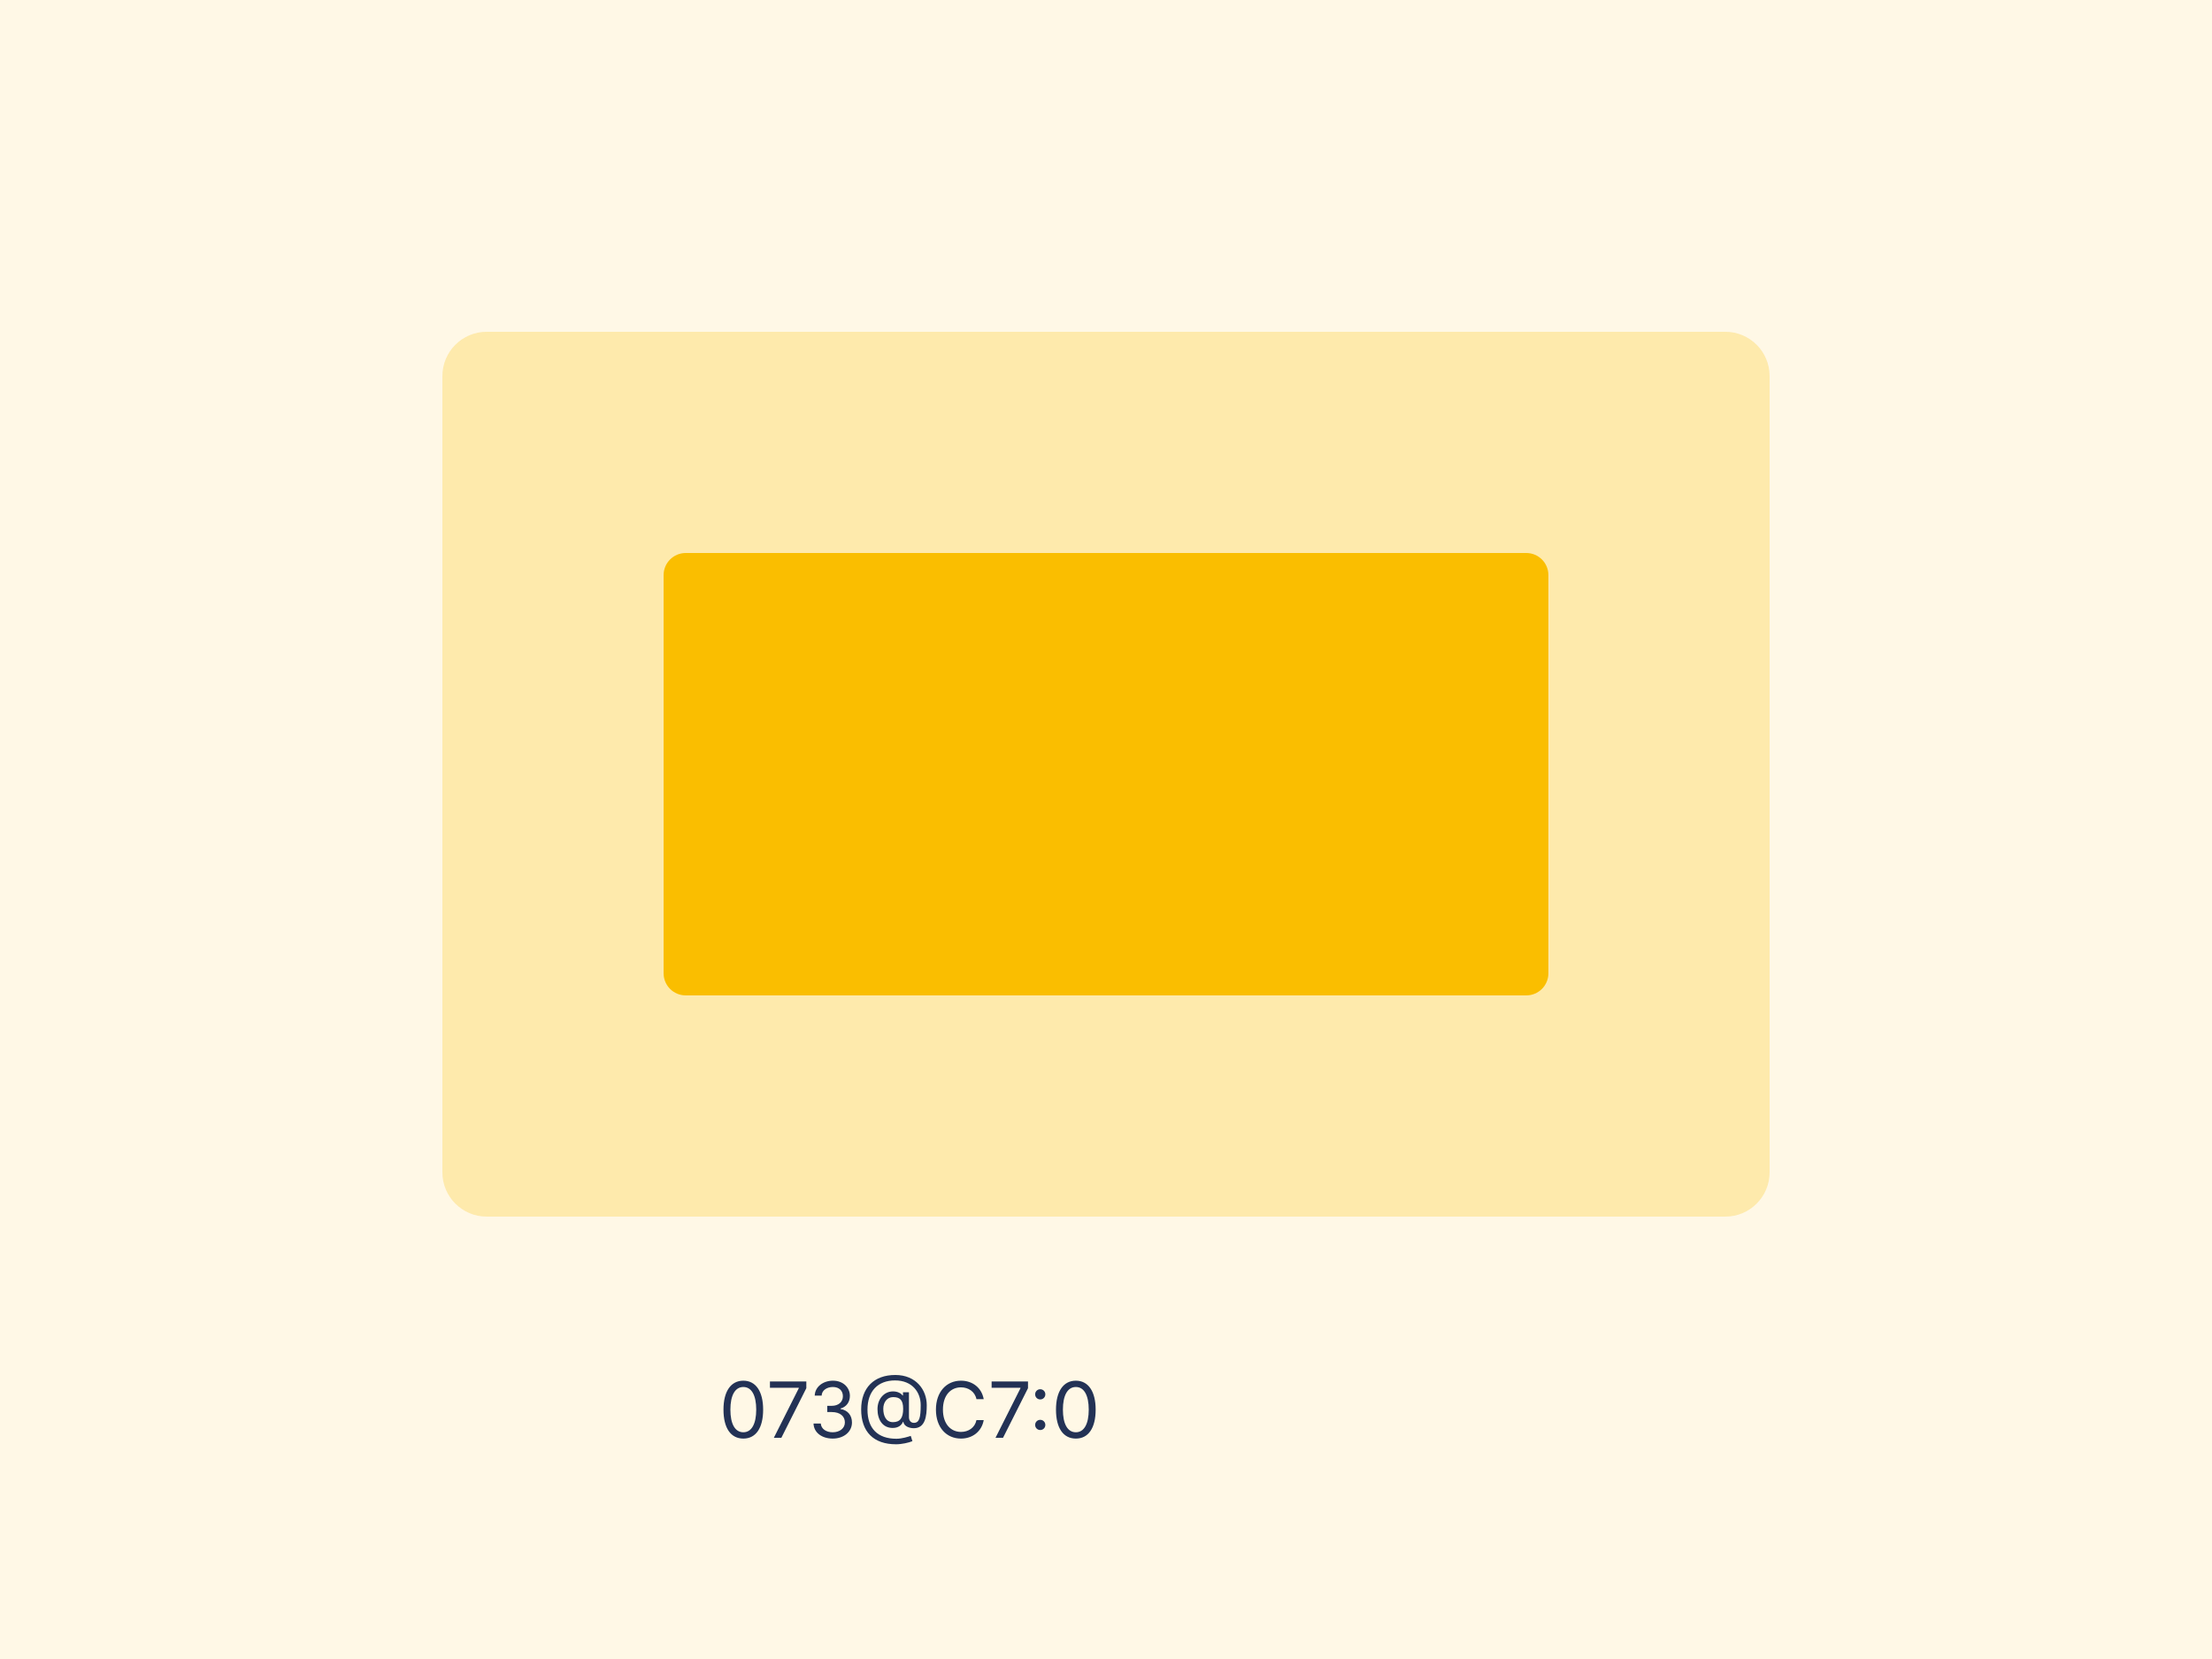
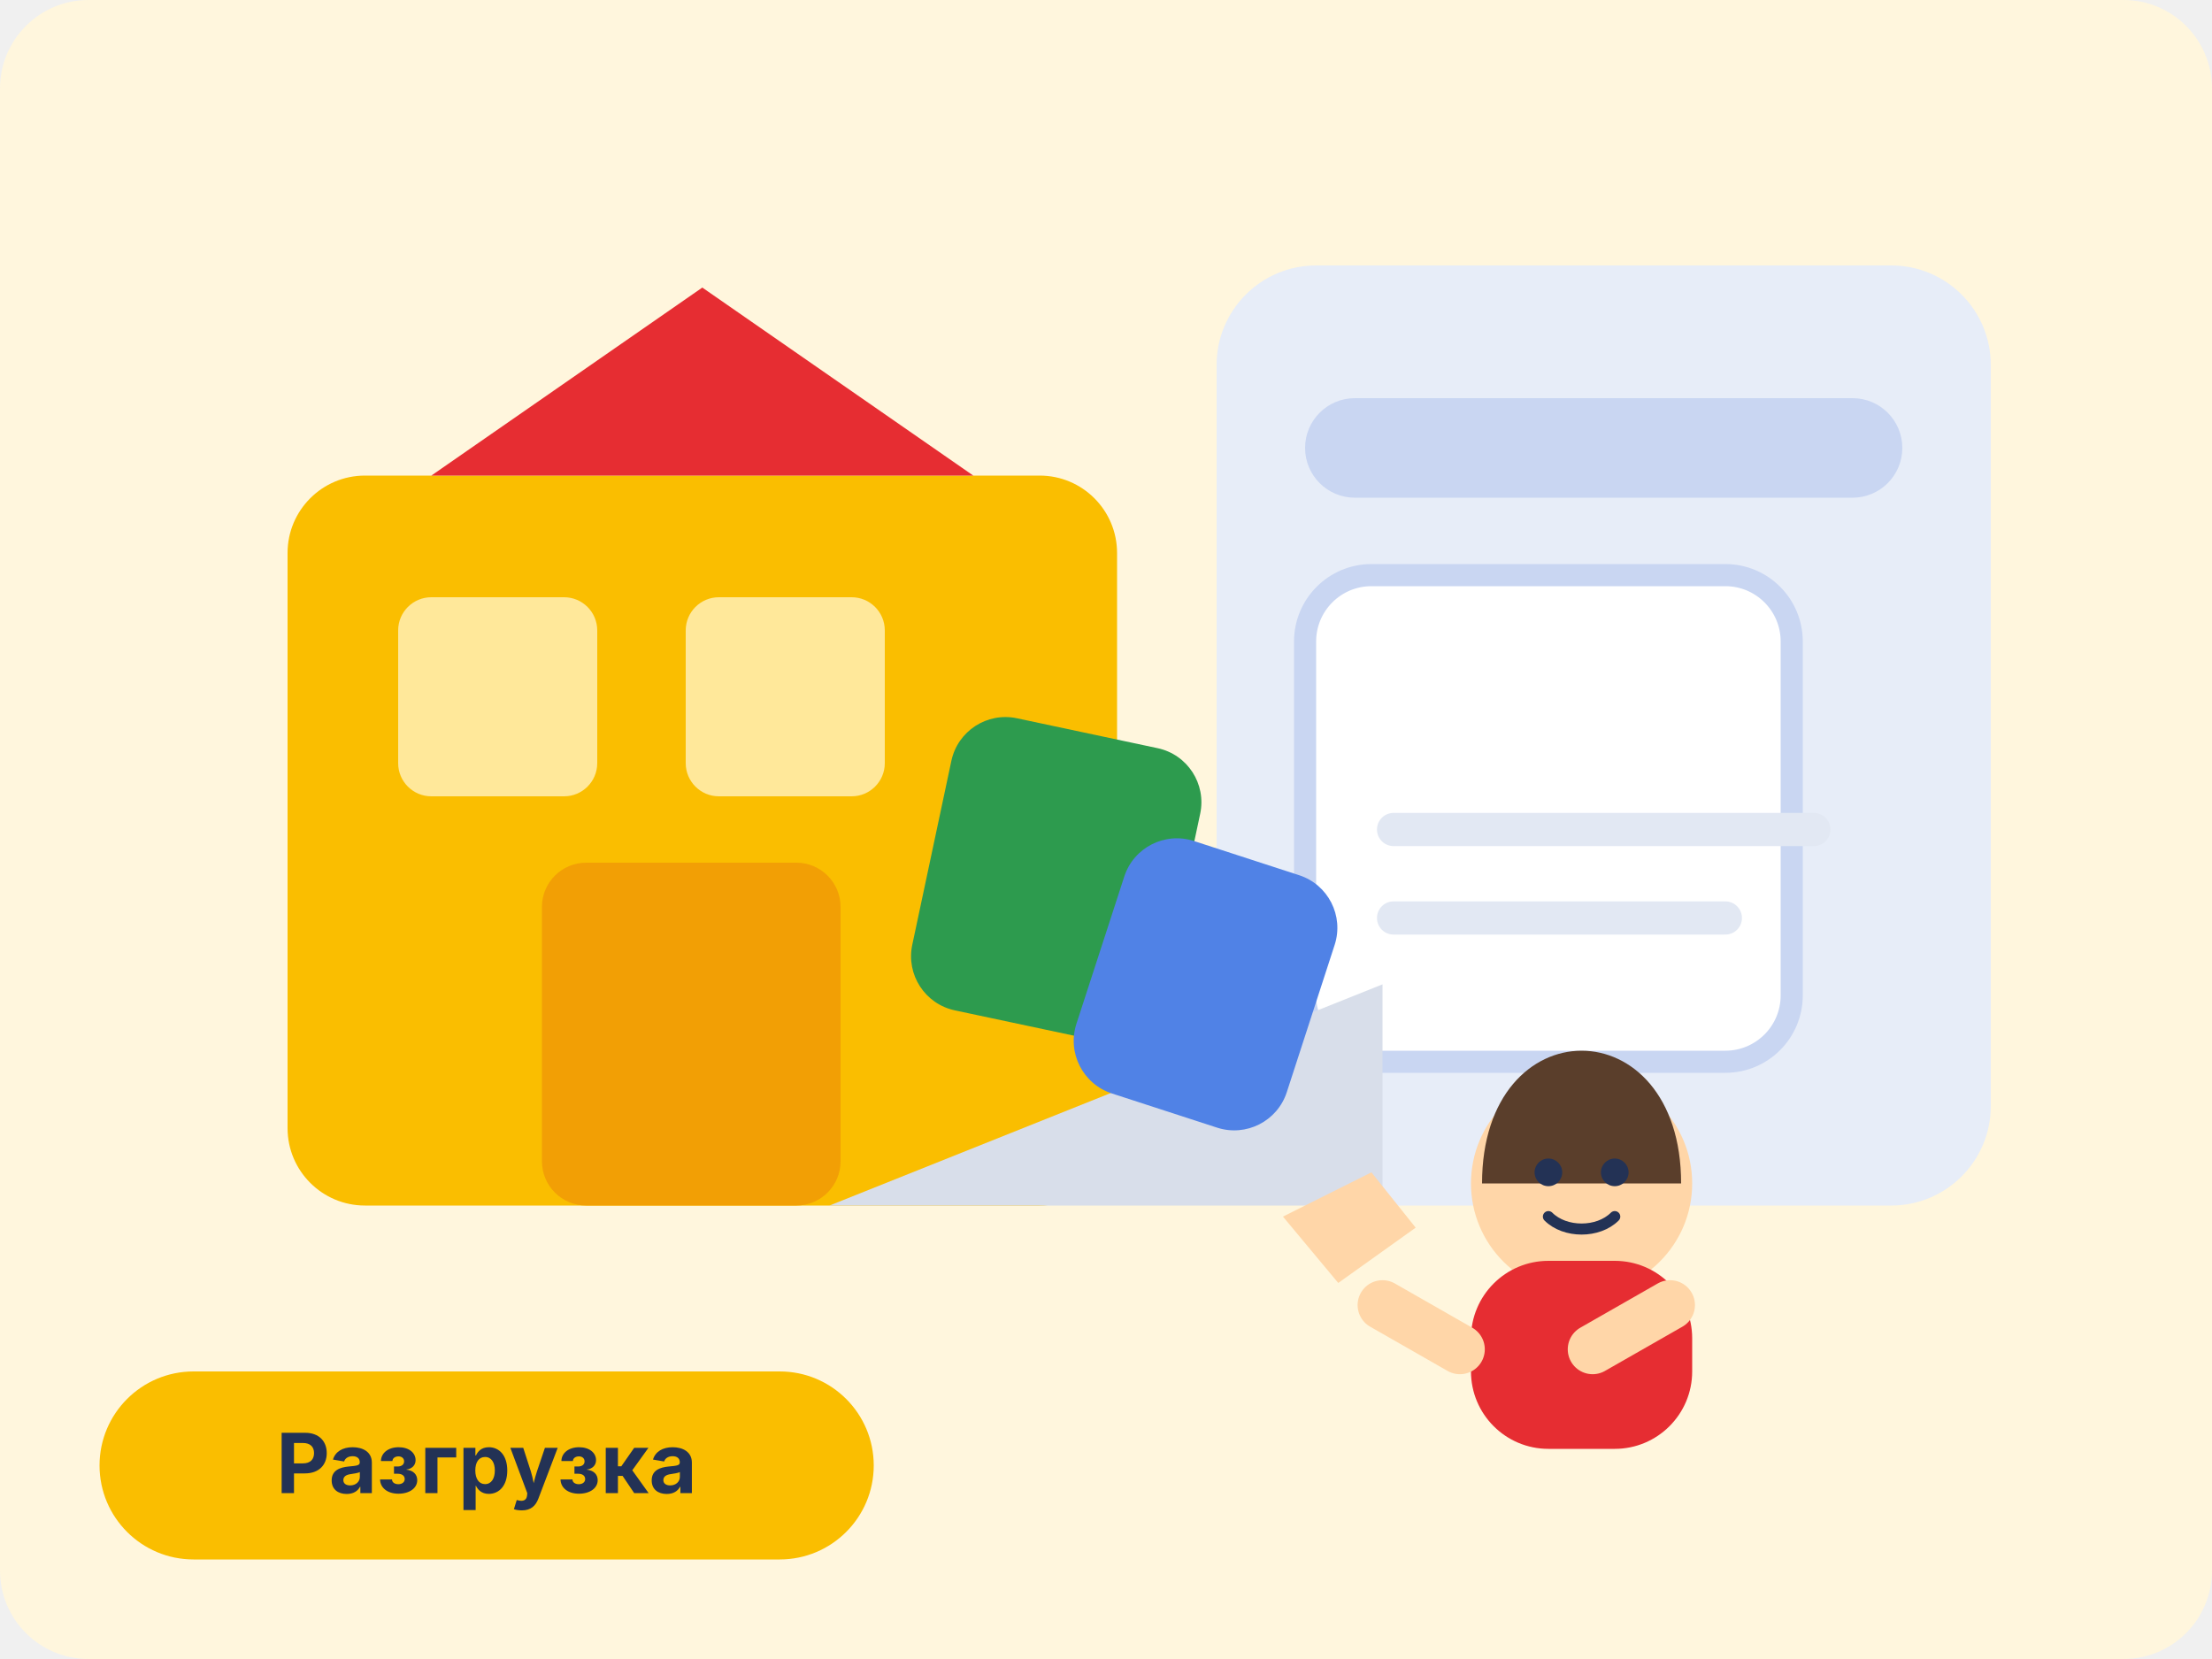
<svg xmlns="http://www.w3.org/2000/svg" viewBox="0 0 400 300" fill="none">
-   <rect width="400" height="300" fill="#fff8e6" />
-   <rect x="80" y="60" width="240" height="160" rx="8" fill="#FABE00" opacity="0.25" />
-   <rect x="120" y="100" width="160" height="80" rx="4" fill="#FABE00" />
-   <text x="130" y="260" font-family="Inter,Arial,sans-serif" font-size="14" fill="#233255"> 073@C7:0</text>
+   <rect width="400" height="300" rx="16" fill="#FFF6DD" />
+   <rect x="220" y="48" width="140" height="170" rx="18" fill="#E7EDF8" />
+   <rect x="236" y="72" width="108" height="18" rx="9" fill="#C9D6F2" />
+   <rect x="236" y="104" width="88" height="88" rx="12" fill="#fff" stroke="#C9D6F2" stroke-width="4" />
+   <path d="M252 150h76M252 166h60" stroke="#E2E8F3" stroke-width="6" stroke-linecap="round" />
+   <rect x="52" y="86" width="150" height="132" rx="14" fill="#FABE00" />
+   <rect x="72" y="108" width="36" height="36" rx="6" fill="#FFE89A" />
+   <rect x="124" y="108" width="36" height="36" rx="6" fill="#FFE89A" />
+   <rect x="98" y="156" width="54" height="62" rx="8" fill="#F29F05" />
+   <path d="M78 86 L127 52 L176 86Z" fill="#E62D32" />
+   <path d="M150 218 L250 178 L250 218Z" fill="#D8DEEA" />
+   <rect x="168" y="132" width="46" height="54" rx="10" fill="#2D9B4E" transform="rotate(12 191 159)" />
+   <rect x="198" y="154" width="40" height="48" rx="10" fill="#5082E6" transform="rotate(18 218 178)" />
+   <circle cx="286" cy="214" r="20" fill="#FFD6A8" />
+   <path d="M268 214c0-16 9-24 18-24s18 8 18 24" fill="#5A3E2B" />
+   <rect x="266" y="228" width="40" height="34" rx="14" fill="#E62D32" />
+   <path d="M250 236l14 8M302 236l-14 8" stroke="#FFD6A8" stroke-width="9" stroke-linecap="round" />
+   <path d="M232 220l16-8 8 10-14 10z" fill="#FFD6A8" />
+   <circle cx="280" cy="212" r="2.5" fill="#233255" />
+   <circle cx="292" cy="212" r="2.5" fill="#233255" />
+   <path d="M280 220c3 3 9 3 12 0" stroke="#233255" stroke-width="2" stroke-linecap="round" />
+   <rect x="18" y="248" width="140" height="34" rx="17" fill="#FABE00" />
+   <text x="88" y="270" text-anchor="middle" font-family="Inter,Arial,sans-serif" font-size="15" font-weight="700" fill="#233255">Разгрузка</text>
</svg>
